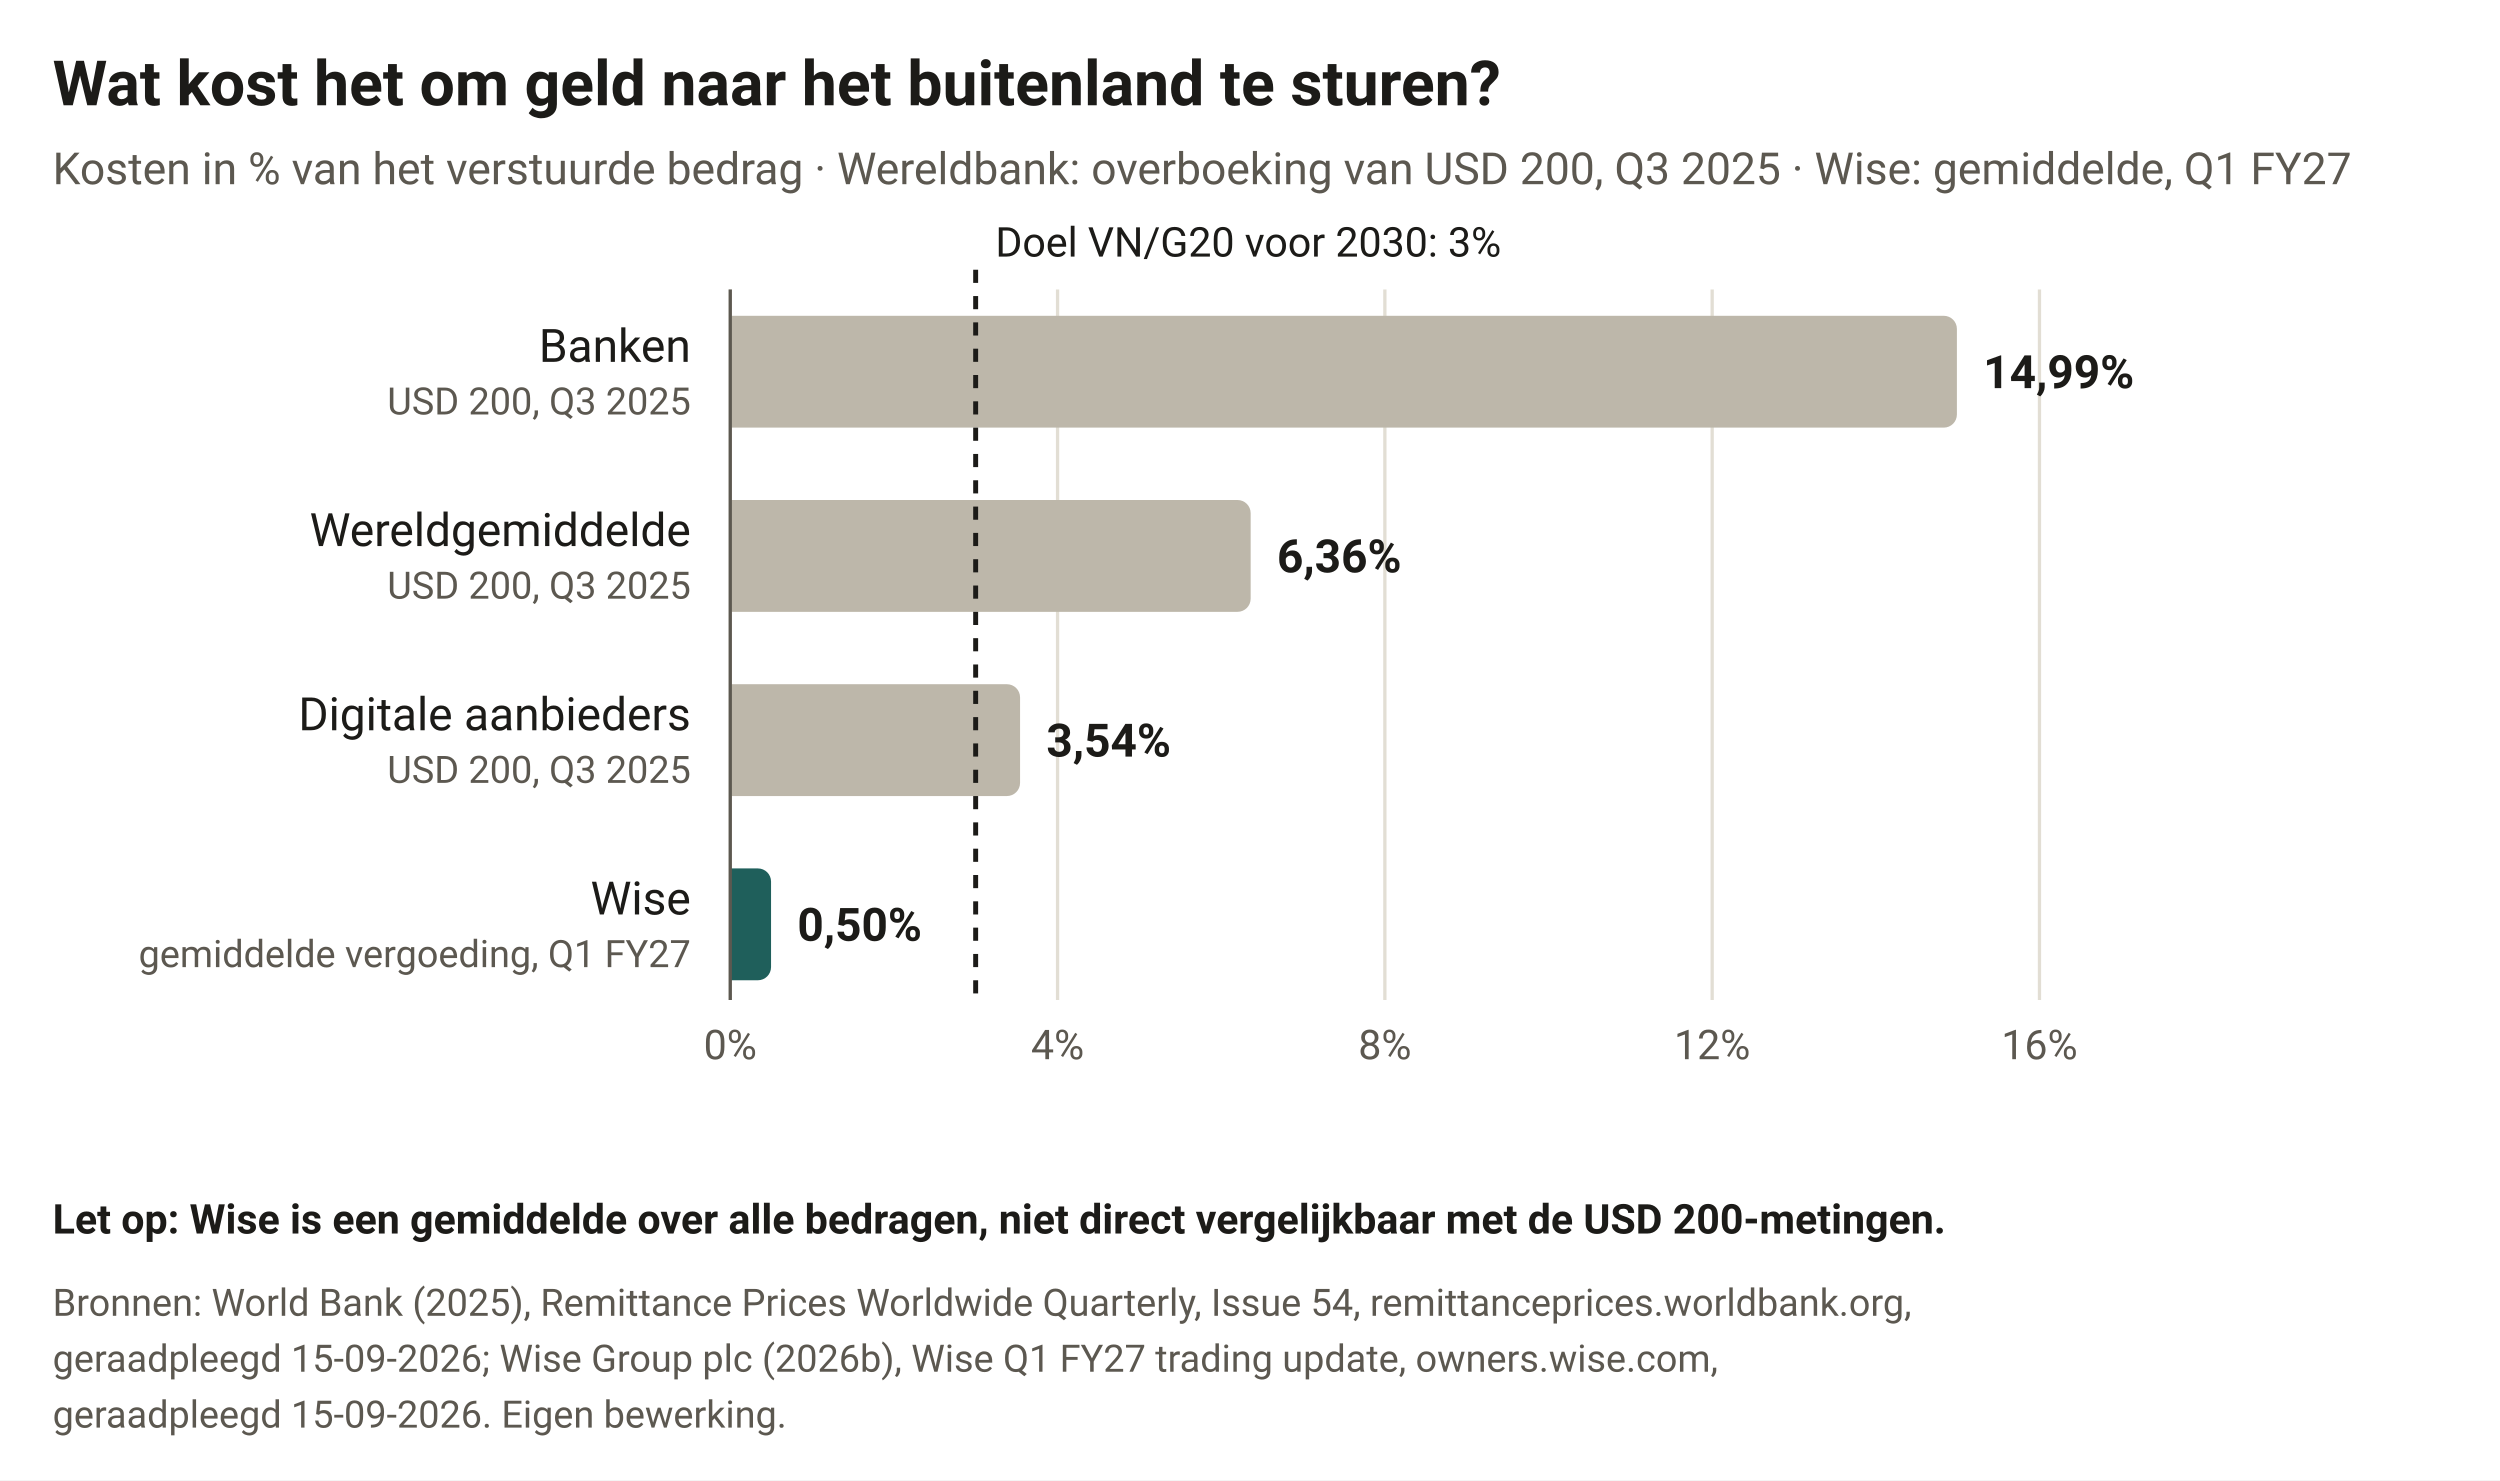
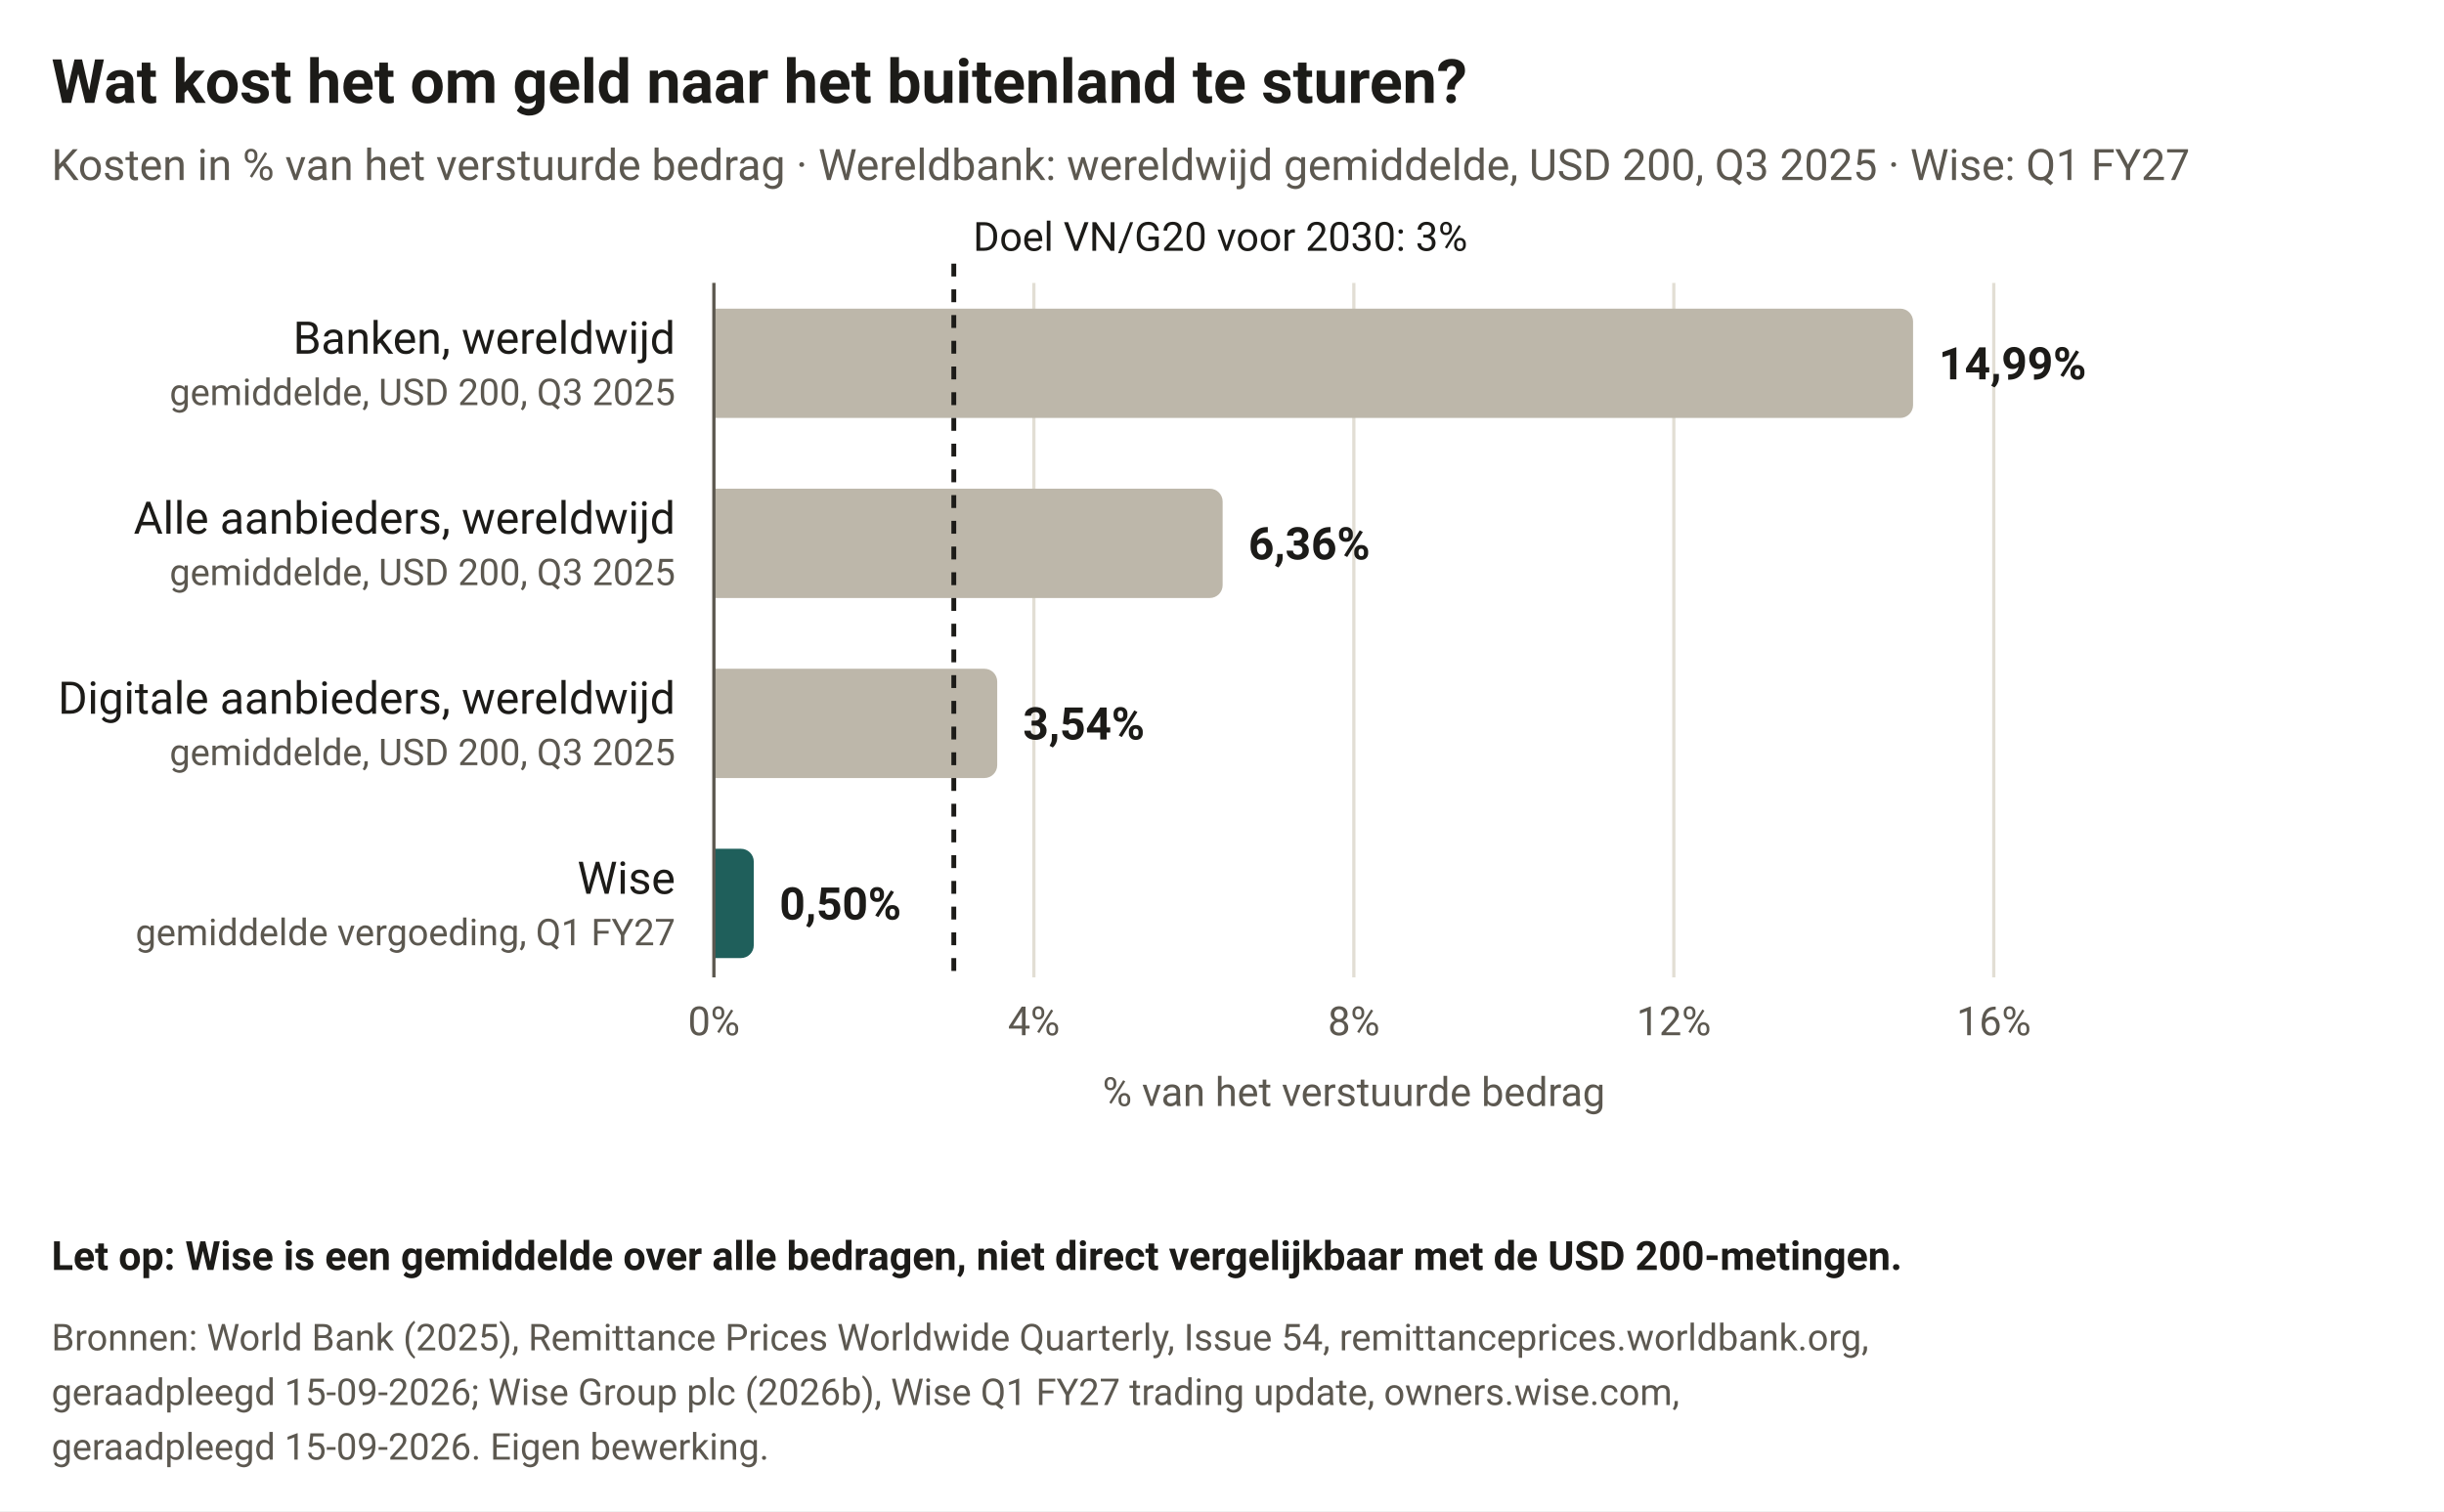
- <svg xmlns="http://www.w3.org/2000/svg" viewBox="0 0 760 450" width="760" height="450" role="img" aria-labelledby="t d" font-family="IBM Plex Sans, system-ui, -apple-system, Segoe UI, Roboto, Helvetica, Arial, sans-serif">
-   <rect width="760" height="450" fill="#ffffff" />
+ <svg xmlns="http://www.w3.org/2000/svg" viewBox="0 0 760 470" width="760" height="470" role="img" aria-labelledby="t d" font-family="IBM Plex Sans, system-ui, -apple-system, Segoe UI, Roboto, Helvetica, Arial, sans-serif">
+   <rect width="760" height="470" fill="#ffffff" />
  <text x="16" y="32" font-size="19" font-weight="700" fill="#1c1b18">Wat kost het om geld naar het buitenland te sturen?</text>
-   <text x="16" y="56" font-size="13.5" fill="#5c5850">Kosten in % van het verstuurde bedrag · Wereldbank: overboeking van USD 200, Q3 2025 · Wise: gemiddelde, Q1 FY27</text>
+   <text x="16" y="56" font-size="13.5" fill="#5c5850">Kosten in % van het verstuurde bedrag · Wereldbank: wereldwijd gemiddelde, USD 200, Q3 2025 · Wise: Q1 FY27</text>
  <line x1="222.0" y1="88" x2="222.0" y2="304" stroke="#e2ded4" stroke-width="1" />
  <text x="222.0" y="322" font-size="12.5" fill="#5c5850" text-anchor="middle">0%</text>
  <line x1="321.5" y1="88" x2="321.5" y2="304" stroke="#e2ded4" stroke-width="1" />
  <text x="321.5" y="322" font-size="12.5" fill="#5c5850" text-anchor="middle">4%</text>
  <line x1="421.0" y1="88" x2="421.0" y2="304" stroke="#e2ded4" stroke-width="1" />
  <text x="421.0" y="322" font-size="12.5" fill="#5c5850" text-anchor="middle">8%</text>
  <line x1="520.5" y1="88" x2="520.5" y2="304" stroke="#e2ded4" stroke-width="1" />
  <text x="520.5" y="322" font-size="12.5" fill="#5c5850" text-anchor="middle">12%</text>
  <line x1="620.0" y1="88" x2="620.0" y2="304" stroke="#e2ded4" stroke-width="1" />
  <text x="620.0" y="322" font-size="12.5" fill="#5c5850" text-anchor="middle">16%</text>
-   <text x="210" y="110.0" font-size="14" fill="#1c1b18" text-anchor="end">Banken</text>
-   <text x="210" y="126.0" font-size="11.5" fill="#5c5850" text-anchor="end">USD 200, Q3 2025</text>
+   <text x="210" y="110.0" font-size="14" fill="#1c1b18" text-anchor="end">Banken, wereldwijd</text>
+   <text x="210" y="126.0" font-size="11.5" fill="#5c5850" text-anchor="end">gemiddelde, USD 200, Q3 2025</text>
  <path d="M222,96 h368.9 a4,4 0 0 1 4,4 v26 a4,4 0 0 1 -4,4 h-368.9 z" fill="#bdb7aa" />
  <text x="602.9" y="118.0" font-size="14" font-weight="600" fill="#1c1b18">14,99%</text>
-   <text x="210" y="166.0" font-size="14" fill="#1c1b18" text-anchor="end">Wereldgemiddelde</text>
-   <text x="210" y="182.0" font-size="11.5" fill="#5c5850" text-anchor="end">USD 200, Q3 2025</text>
+   <text x="210" y="166.0" font-size="14" fill="#1c1b18" text-anchor="end">Alle aanbieders, wereldwijd</text>
+   <text x="210" y="182.0" font-size="11.5" fill="#5c5850" text-anchor="end">gemiddelde, USD 200, Q3 2025</text>
  <path d="M222,152 h154.2 a4,4 0 0 1 4,4 v26 a4,4 0 0 1 -4,4 h-154.2 z" fill="#bdb7aa" />
  <text x="388.2" y="174.0" font-size="14" font-weight="600" fill="#1c1b18">6,36%</text>
-   <text x="210" y="222.0" font-size="14" fill="#1c1b18" text-anchor="end">Digitale aanbieders</text>
-   <text x="210" y="238.0" font-size="11.5" fill="#5c5850" text-anchor="end">USD 200, Q3 2025</text>
+   <text x="210" y="222.0" font-size="14" fill="#1c1b18" text-anchor="end">Digitale aanbieders, wereldwijd</text>
+   <text x="210" y="238.0" font-size="11.5" fill="#5c5850" text-anchor="end">gemiddelde, USD 200, Q3 2025</text>
  <path d="M222,208 h84.1 a4,4 0 0 1 4,4 v26 a4,4 0 0 1 -4,4 h-84.1 z" fill="#bdb7aa" />
  <text x="318.1" y="230.0" font-size="14" font-weight="600" fill="#1c1b18">3,54%</text>
  <text x="210" y="278.0" font-size="14" fill="#1c1b18" text-anchor="end">Wise</text>
  <text x="210" y="294.0" font-size="11.5" fill="#5c5850" text-anchor="end">gemiddelde vergoeding, Q1 FY27</text>
  <path d="M222,264 h8.4 a4,4 0 0 1 4,4 v26 a4,4 0 0 1 -4,4 h-8.4 z" fill="#1f5f5b" />
  <text x="242.4" y="286.0" font-size="14" font-weight="600" fill="#1c1b18">0,50%</text>
  <line x1="296.6" y1="82" x2="296.6" y2="304" stroke="#1c1b18" stroke-width="1.5" stroke-dasharray="4 4" />
  <text x="302.6" y="78" font-size="12.5" fill="#1c1b18">Doel VN/G20 voor 2030: 3%</text>
  <line x1="222" y1="88" x2="222" y2="304" stroke="#5c5850" stroke-width="1" />
-   <text x="16" y="375" font-size="12.5" font-weight="600" fill="#1c1b18">Let op: Wise is een gemiddelde over alle bedragen, niet direct vergelijkbaar met de USD 200-metingen.</text>
-   <text x="16" y="400" font-size="11.5" fill="#5c5850">Bronnen: World Bank (2025), Remittance Prices Worldwide Quarterly, Issue 54, remittanceprices.worldbank.org,</text>
-   <text x="16" y="417" font-size="11.5" fill="#5c5850">geraadpleegd 15-09-2026; Wise Group plc (2026b), Wise Q1 FY27 trading update, owners.wise.com,</text>
-   <text x="16" y="434" font-size="11.5" fill="#5c5850">geraadpleegd 15-09-2026. Eigen bewerking.</text>
+   <text x="421.0" y="344" font-size="12.5" fill="#5c5850" text-anchor="middle">% van het verstuurde bedrag</text>
+   <text x="16" y="395" font-size="12.5" font-weight="600" fill="#1c1b18">Let op: Wise is een gemiddelde over alle bedragen, niet direct vergelijkbaar met de USD 200-metingen.</text>
+   <text x="16" y="420" font-size="11.5" fill="#5c5850">Bronnen: World Bank (2025), Remittance Prices Worldwide Quarterly, Issue 54, remittanceprices.worldbank.org,</text>
+   <text x="16" y="437" font-size="11.5" fill="#5c5850">geraadpleegd 15-09-2026; Wise Group plc (2026b), Wise Q1 FY27 trading update, owners.wise.com,</text>
+   <text x="16" y="454" font-size="11.5" fill="#5c5850">geraadpleegd 15-09-2026. Eigen bewerking.</text>
</svg>
